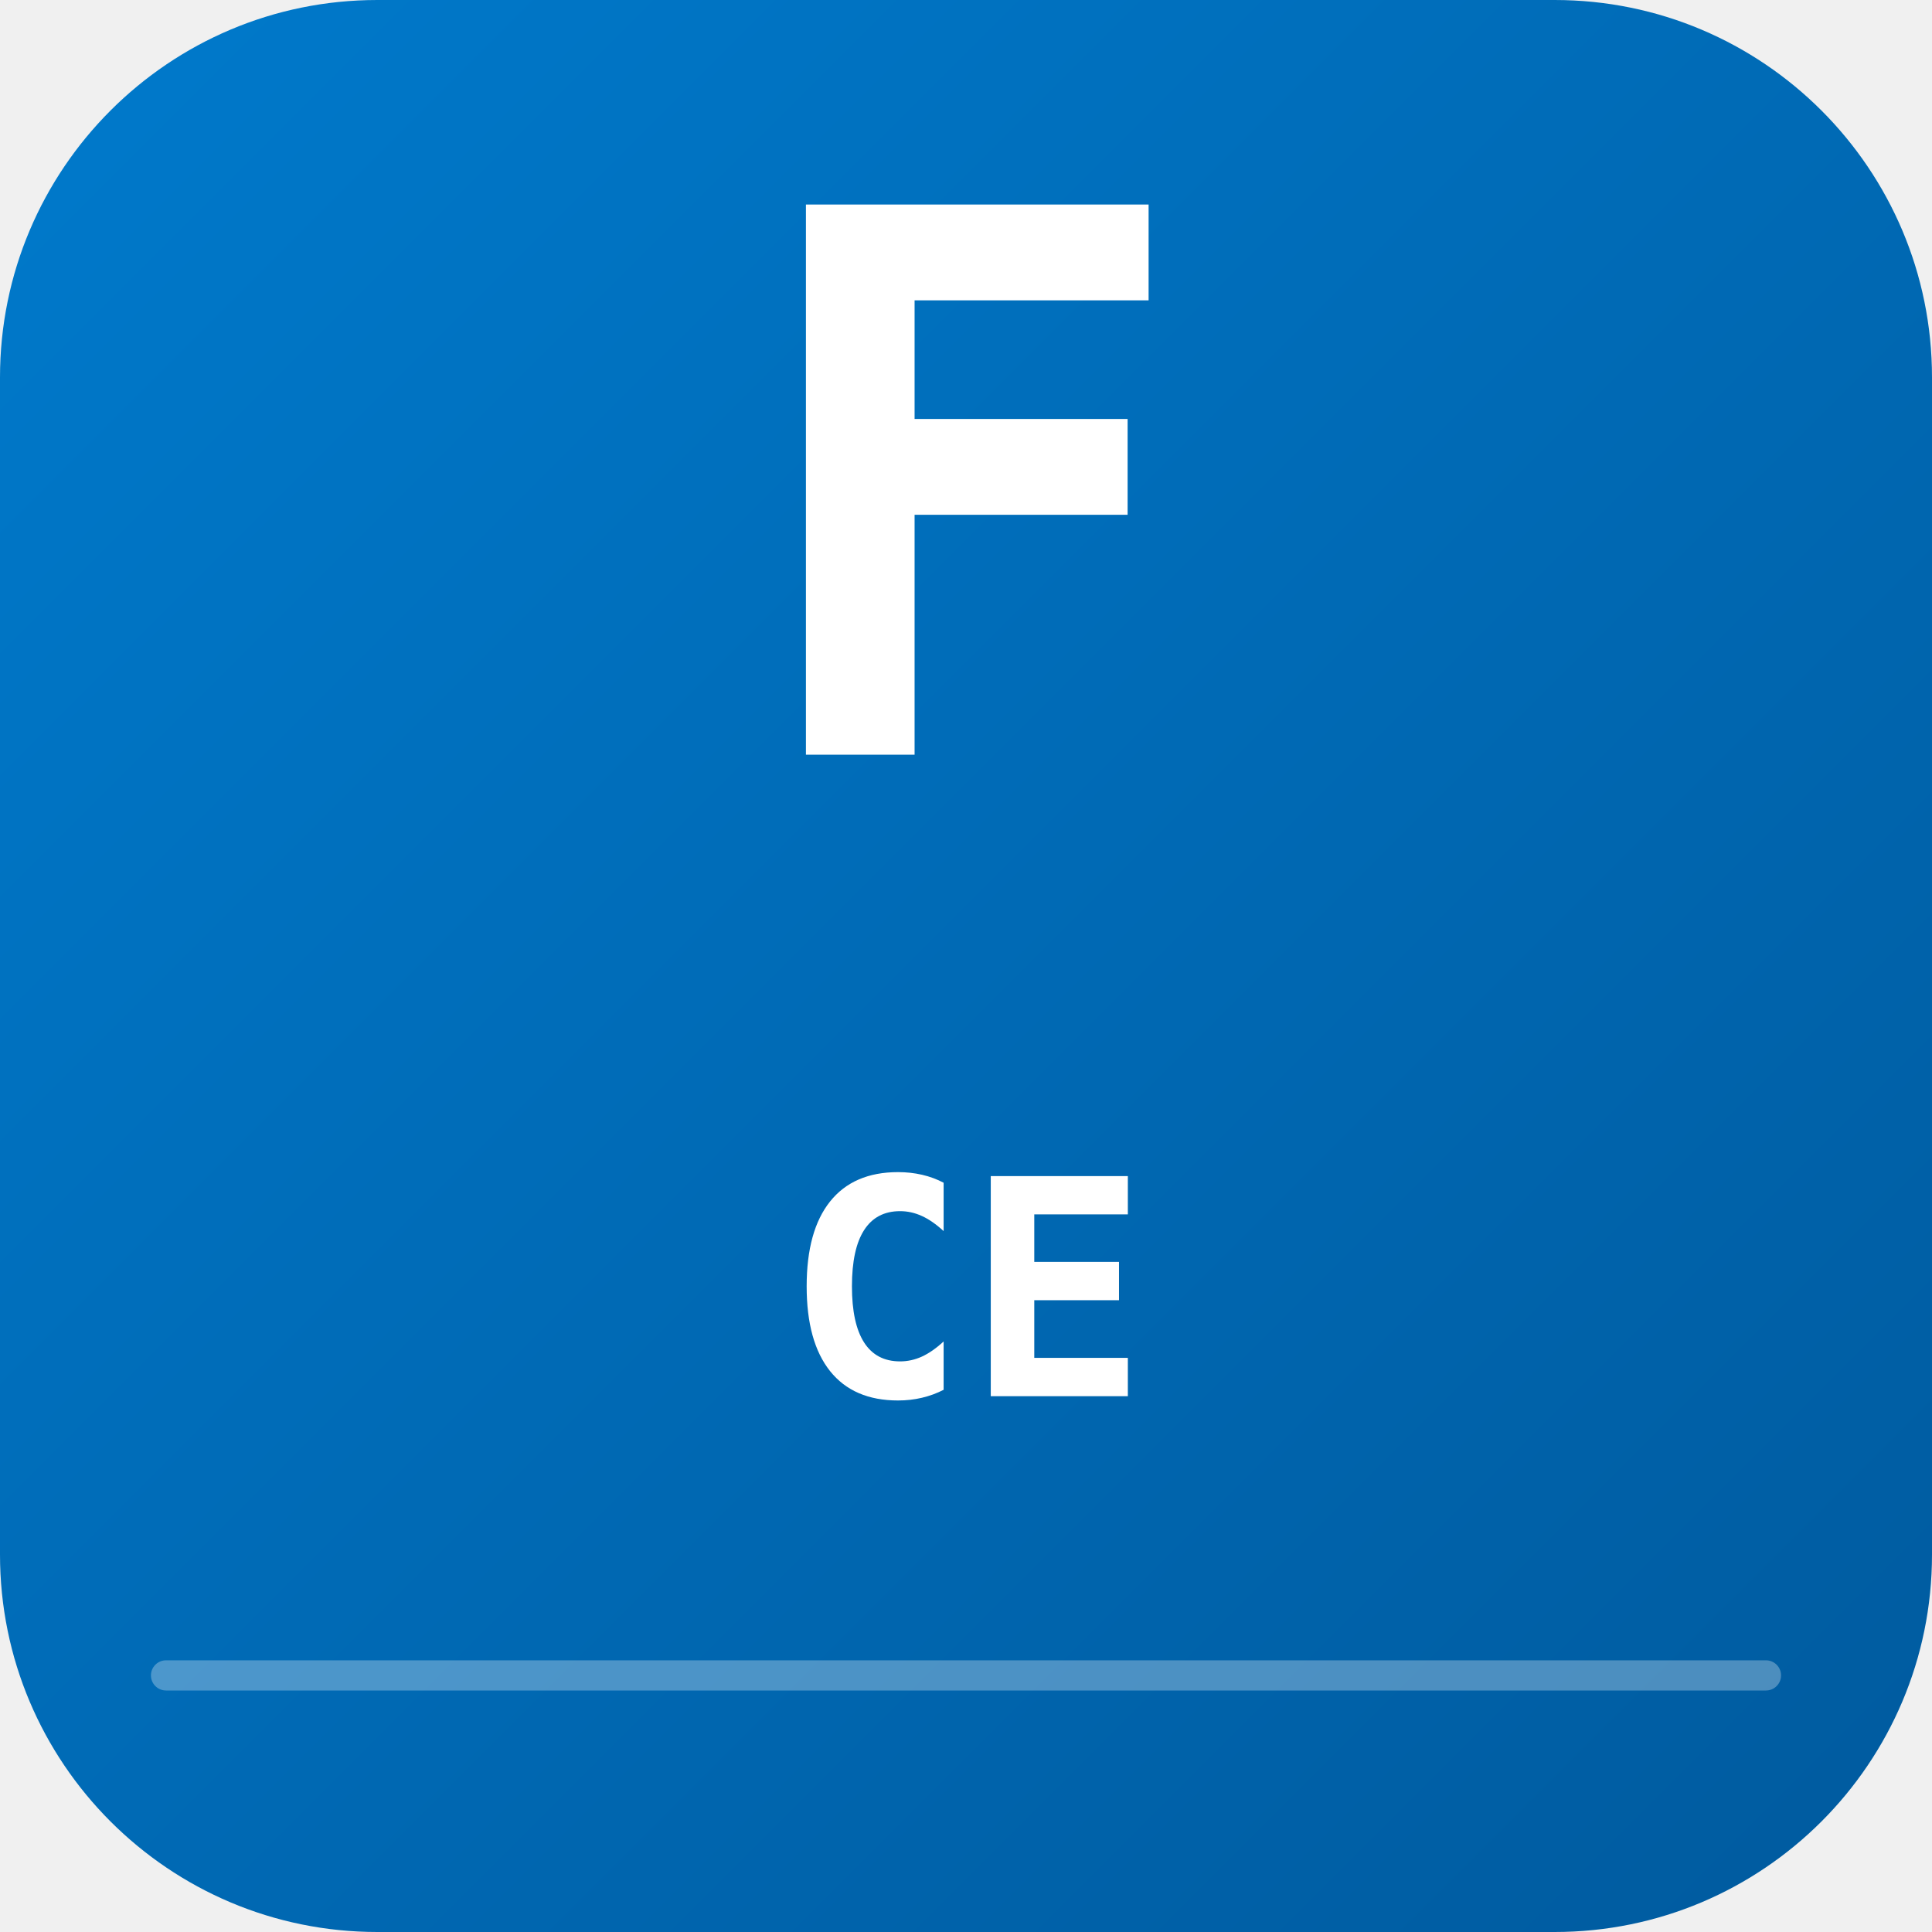
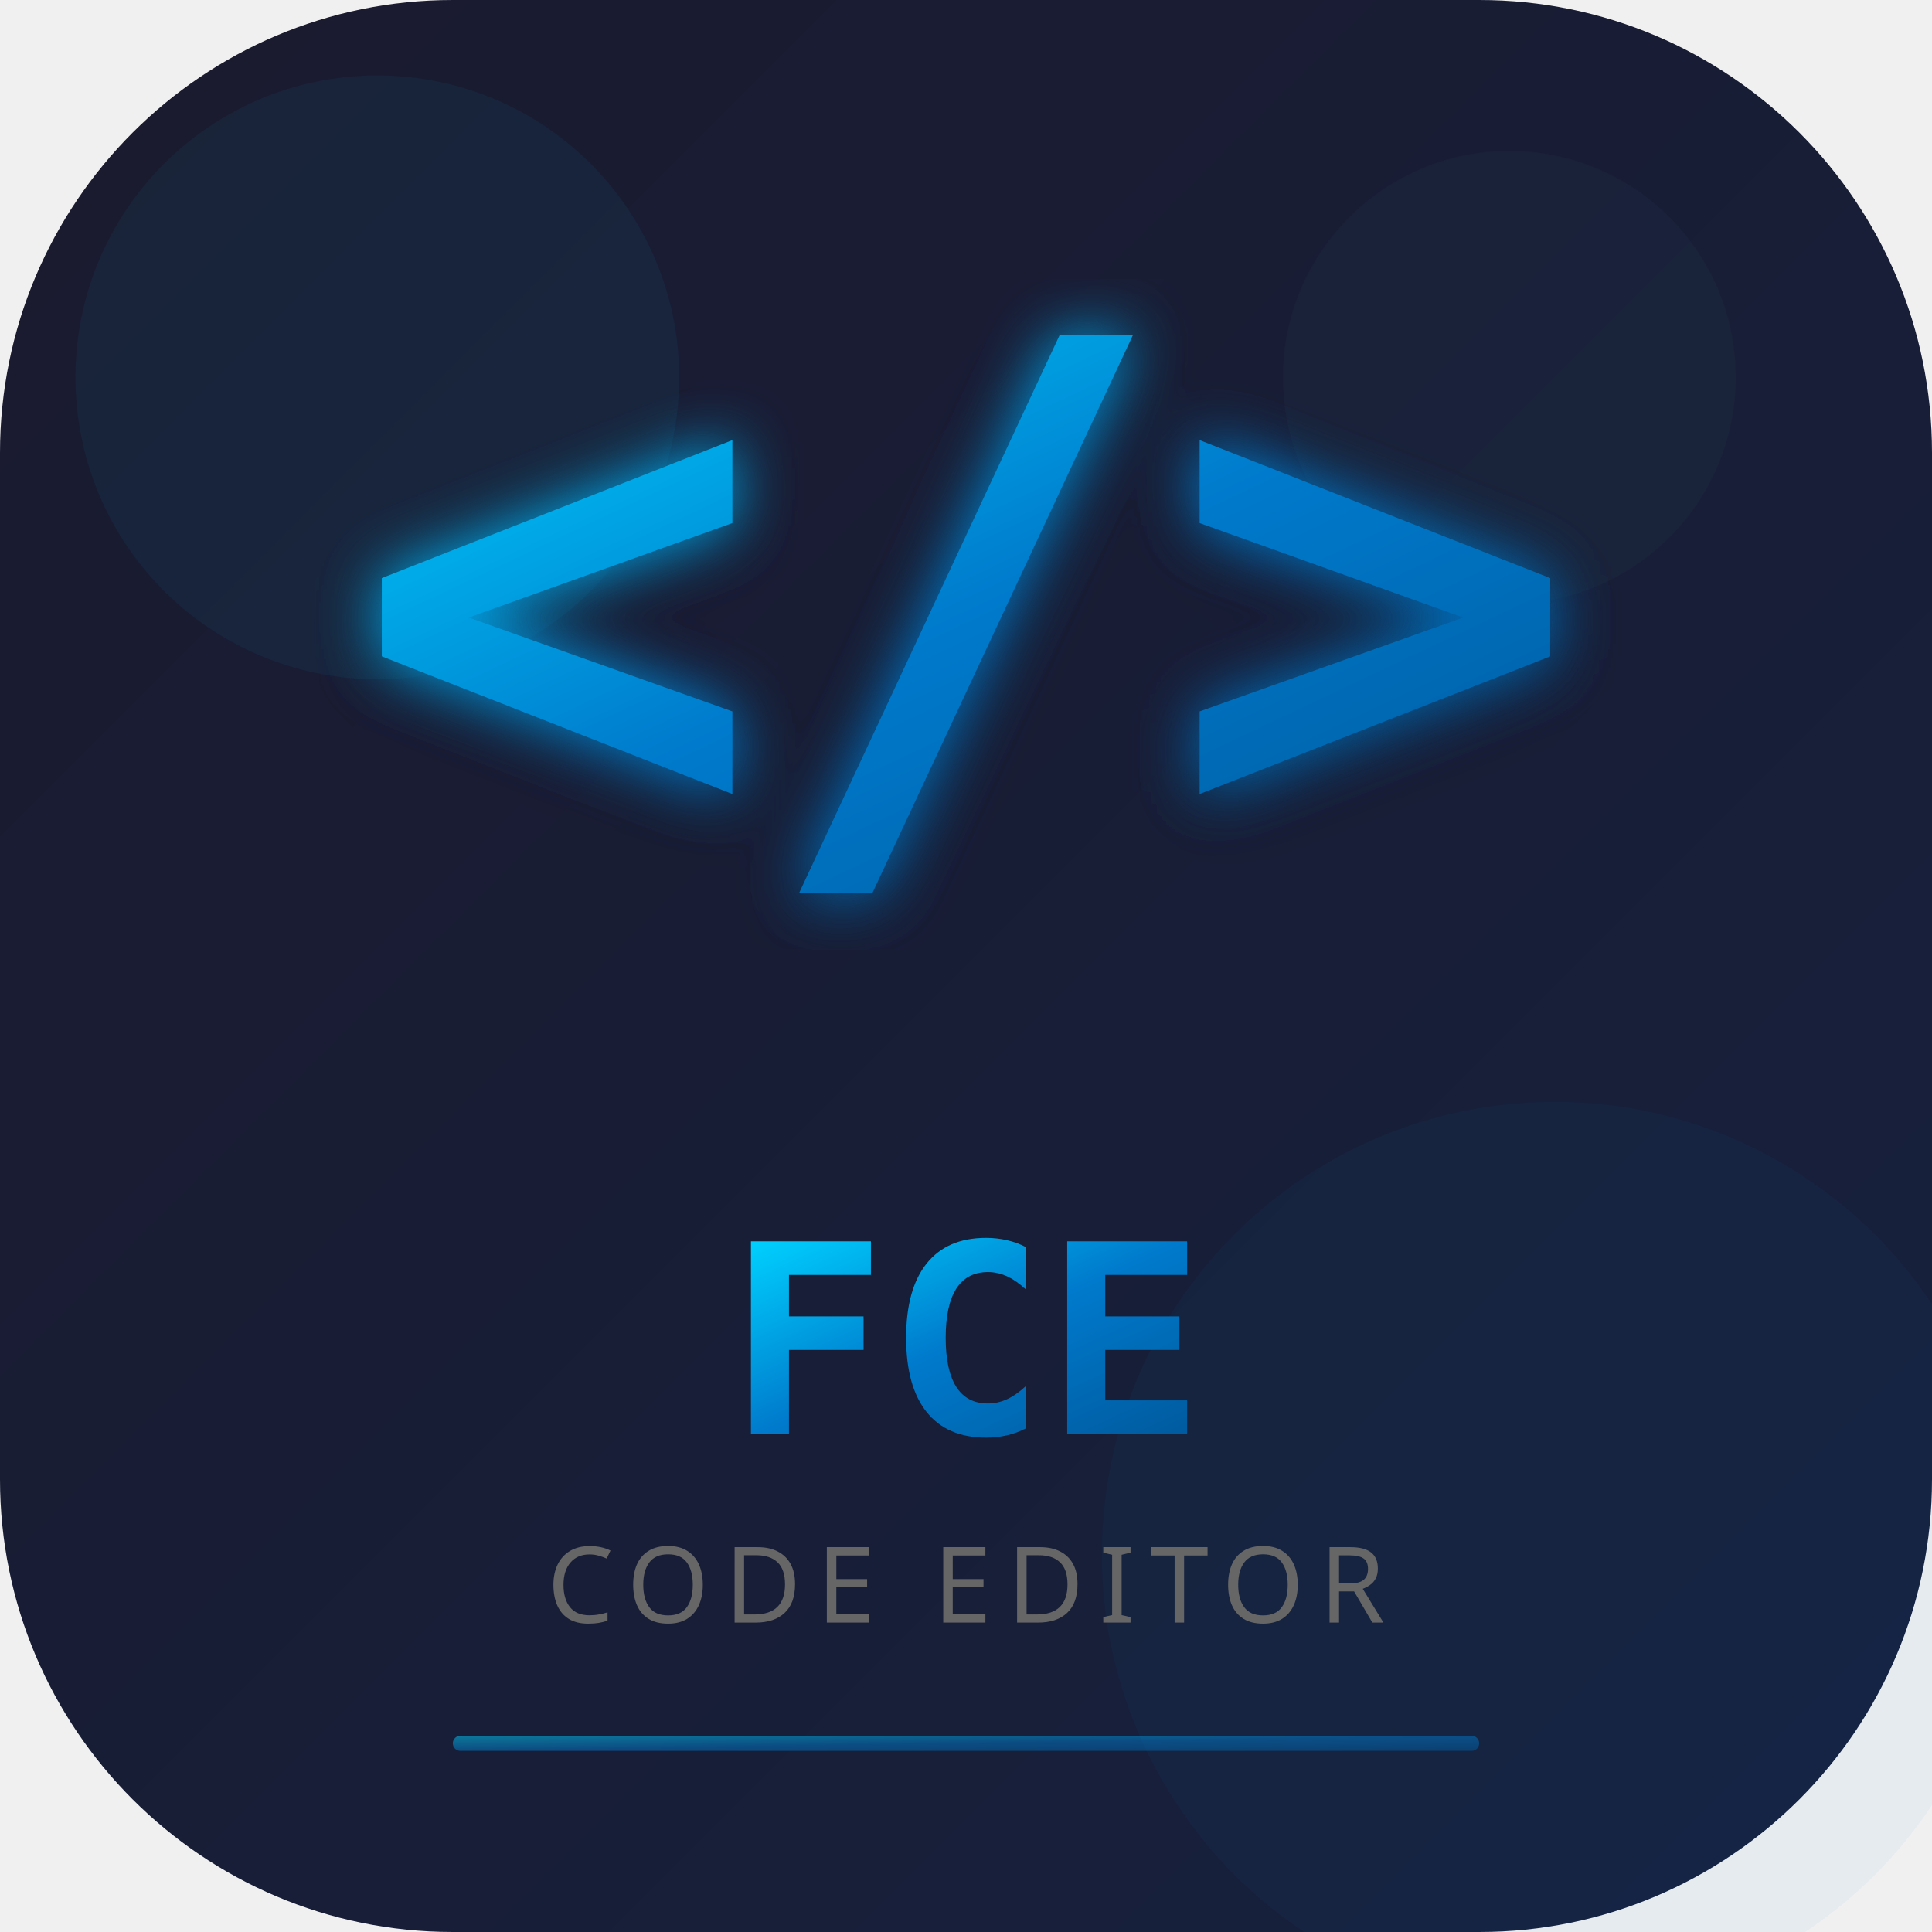
<svg xmlns="http://www.w3.org/2000/svg" width="512" height="512" viewBox="0 0 512 512">
  <defs>
-     <linearGradient id="grad" x1="0%" y1="0%" x2="100%" y2="100%">
-       <stop offset="0%" style="stop-color:#007acc;stop-opacity:1" />
+     <linearGradient id="bgGrad" x1="0%" y1="0%" x2="100%" y2="100%">
+       <stop offset="0%" style="stop-color:#1a1a2e;stop-opacity:1" />
+       <stop offset="100%" style="stop-color:#16213e;stop-opacity:1" />
+     </linearGradient>
+     <linearGradient id="iconGrad" x1="0%" y1="0%" x2="100%" y2="100%">
+       <stop offset="0%" style="stop-color:#00d2ff;stop-opacity:1" />
+       <stop offset="50%" style="stop-color:#007acc;stop-opacity:1" />
      <stop offset="100%" style="stop-color:#005a9e;stop-opacity:1" />
    </linearGradient>
+     <filter id="glow">
+       <feGaussianBlur stdDeviation="8" result="coloredBlur" />
+       <feMerge>
+         <feMergeNode in="coloredBlur" />
+         <feMergeNode in="SourceGraphic" />
+       </feMerge>
+     </filter>
+     <filter id="shadow">
+       <feDropShadow dx="0" dy="4" stdDeviation="8" flood-color="#000" flood-opacity="0.3" />
+     </filter>
  </defs>
-   <rect width="512" height="512" rx="100" fill="url(#grad)" />
-   <text x="256" y="200" text-anchor="middle" fill="white" font-size="200" font-weight="bold" font-family="monospace">F</text>
-   <text x="256" y="370" text-anchor="middle" fill="white" font-size="80" font-weight="bold" font-family="monospace">CE</text>
-   <rect x="40" y="440" width="432" height="8" rx="4" fill="rgba(255,255,255,0.3)" />
+   <rect width="512" height="512" rx="120" fill="url(#bgGrad)" />
+   <circle cx="100" cy="100" r="80" fill="#00d2ff" opacity="0.05" />
+   <circle cx="412" cy="412" r="120" fill="#007acc" opacity="0.05" />
+   <circle cx="400" cy="100" r="60" fill="#4ec9b0" opacity="0.03" />
+   <g filter="url(#shadow)">
+     <text x="256" y="220" text-anchor="middle" fill="url(#iconGrad)" font-size="180" font-weight="bold" font-family="monospace" filter="url(#glow)">&lt;/&gt;</text>
+   </g>
+   <text x="256" y="380" text-anchor="middle" fill="url(#iconGrad)" font-size="70" font-weight="bold" font-family="monospace">FCE</text>
+   <text x="256" y="430" text-anchor="middle" fill="#666" font-size="28" font-family="sans-serif" letter-spacing="4">CODE EDITOR</text>
+   <rect x="120" y="460" width="272" height="4" rx="2" fill="url(#iconGrad)" opacity="0.5" />
</svg>
